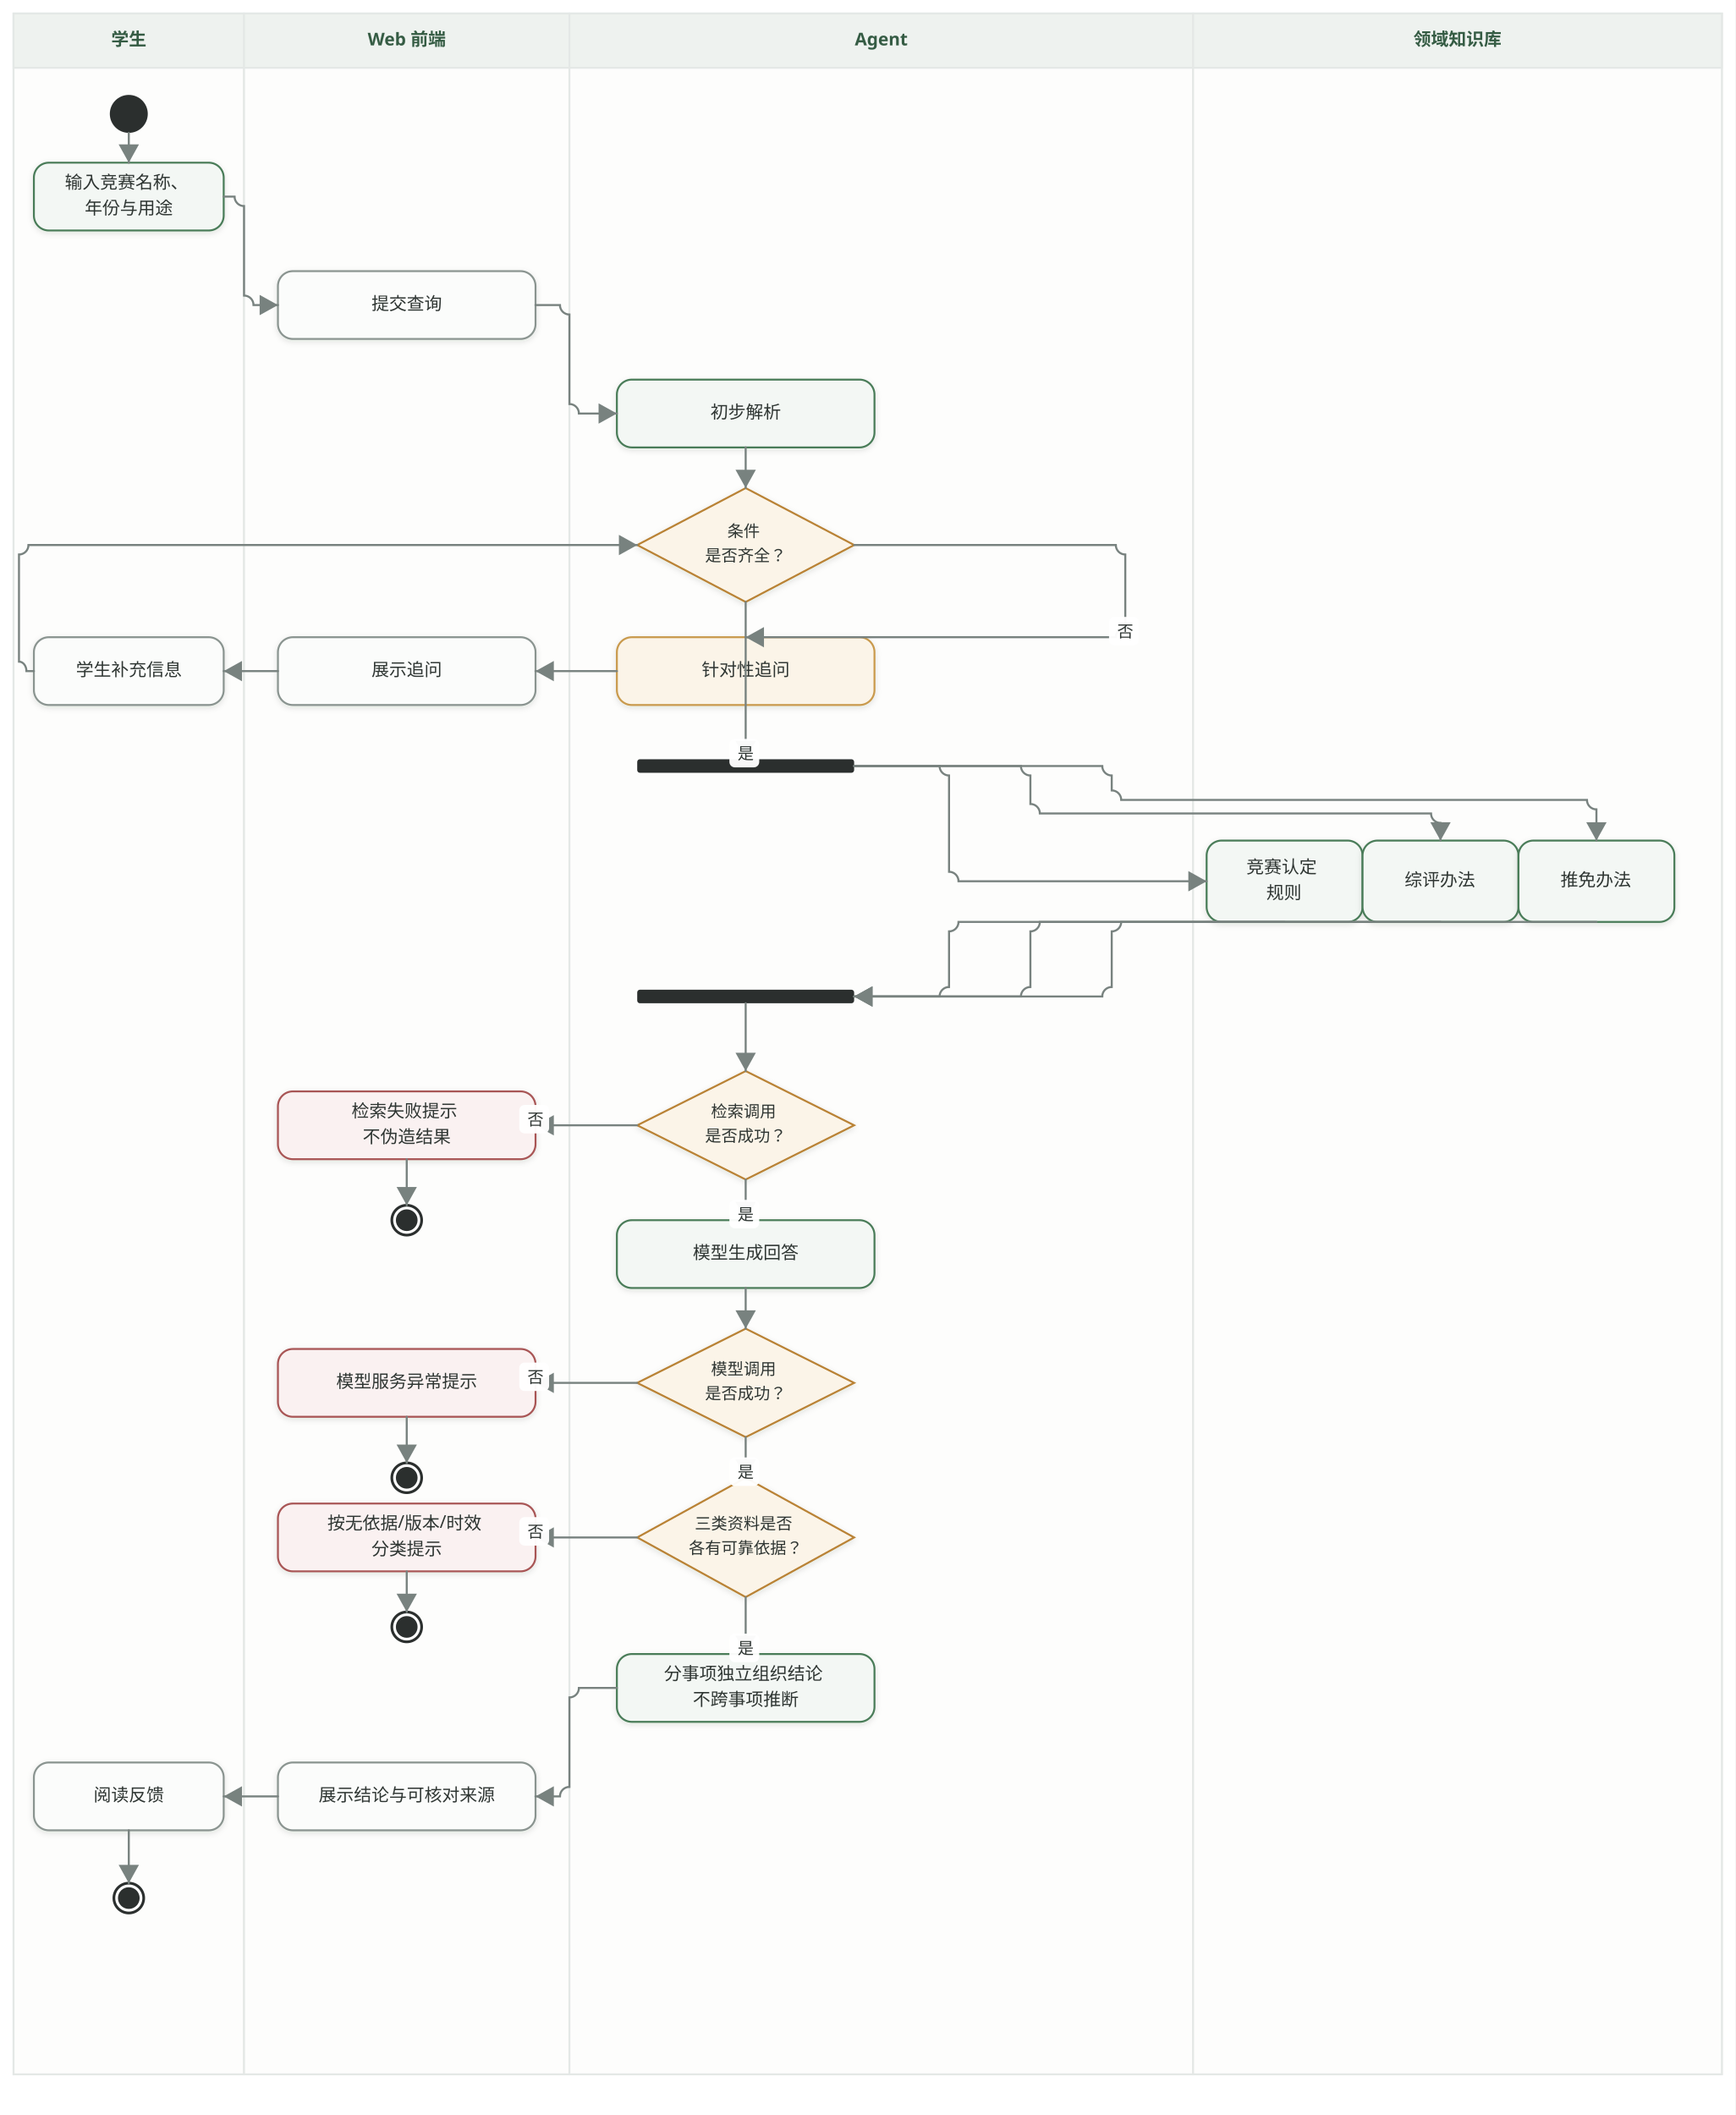
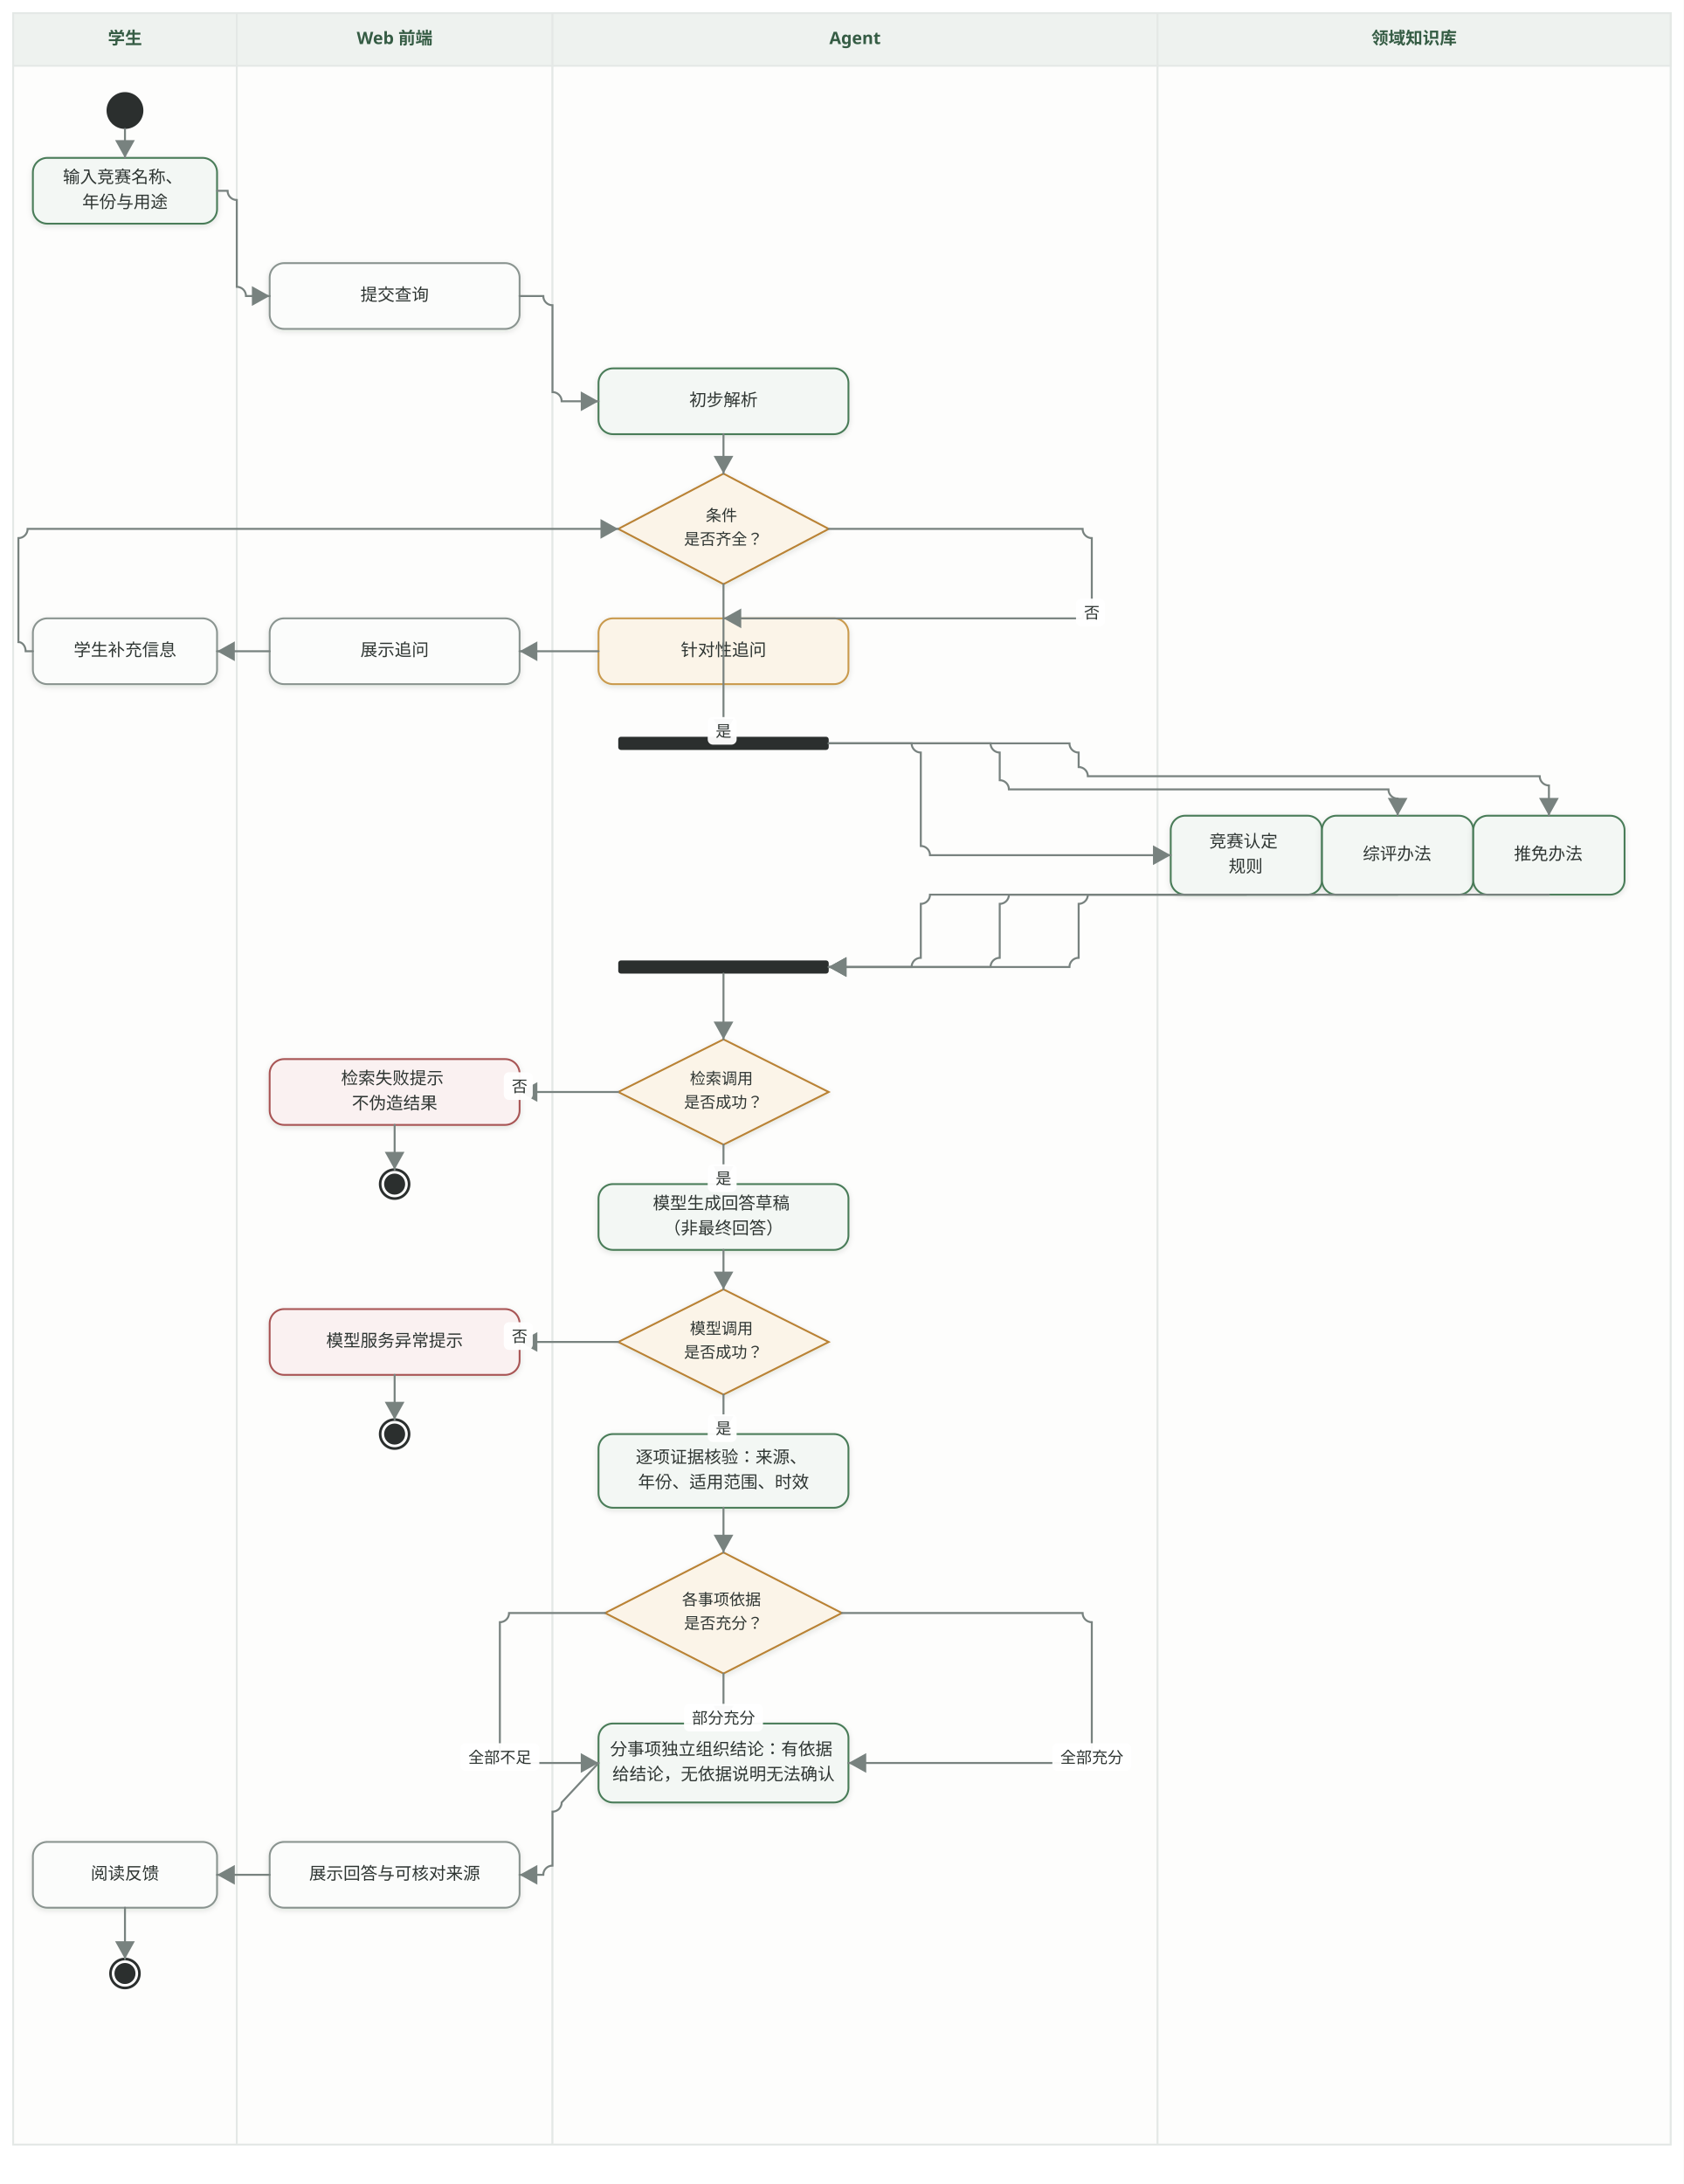
- <svg xmlns="http://www.w3.org/2000/svg" width="1280" height="1560" viewBox="0 0 1280 1560">
+ <svg xmlns="http://www.w3.org/2000/svg" width="1280" height="1660" viewBox="0 0 1280 1660">
  <defs>
    <filter id="soft" x="-30%" y="-30%" width="160%" height="160%">
      <feDropShadow dx="0" dy="1.4" stdDeviation="2.2" flood-color="#233028" flood-opacity="0.12" />
    </filter>
    <marker id="ar" markerWidth="12" markerHeight="12" refX="10" refY="6" orient="auto" markerUnits="strokeWidth">
      <path d="M1,1 L10,6 L1,11 Z" fill="#78827f" />
    </marker>
    <marker id="ard" markerWidth="12" markerHeight="12" refX="10" refY="6" orient="auto" markerUnits="strokeWidth">
      <path d="M1,1 L10,6 L1,11 Z" fill="#a85555" />
    </marker>
    <marker id="arr" markerWidth="12" markerHeight="12" refX="10" refY="6" orient="auto" markerUnits="strokeWidth">
      <path d="M1,1 L10,6 L1,11 Z" fill="#9aa5a1" />
    </marker>
  </defs>
-   <rect x="0" y="0" width="1280" height="1560" fill="#ffffff" />
-   <rect x="10.0" y="10.0" width="1260.0" height="1520.0" fill="#fdfdfc" stroke="#e4e8e6" stroke-width="1.4" />
-   <rect x="10.0" y="10.0" width="170.0" height="1520.0" fill="#fdfdfc" stroke="#e4e8e6" stroke-width="1.4" />
-   <rect x="180.0" y="10.0" width="240.0" height="1520.0" fill="#fdfdfc" stroke="#e4e8e6" stroke-width="1.4" />
-   <rect x="420.0" y="10.0" width="460.0" height="1520.0" fill="#fdfdfc" stroke="#e4e8e6" stroke-width="1.4" />
-   <rect x="880.0" y="10.0" width="390.0" height="1520.0" fill="#fdfdfc" stroke="#e4e8e6" stroke-width="1.4" />
+   <rect x="0" y="0" width="1280" height="1660" fill="#ffffff" />
+   <rect x="10.0" y="10.0" width="1260.0" height="1620.0" fill="#fdfdfc" stroke="#e4e8e6" stroke-width="1.4" />
+   <rect x="10.0" y="10.0" width="170.0" height="1620.0" fill="#fdfdfc" stroke="#e4e8e6" stroke-width="1.4" />
+   <rect x="180.0" y="10.0" width="240.0" height="1620.0" fill="#fdfdfc" stroke="#e4e8e6" stroke-width="1.4" />
+   <rect x="420.0" y="10.0" width="460.0" height="1620.0" fill="#fdfdfc" stroke="#e4e8e6" stroke-width="1.4" />
+   <rect x="880.0" y="10.0" width="390.0" height="1620.0" fill="#fdfdfc" stroke="#e4e8e6" stroke-width="1.4" />
  <rect x="10.0" y="10.0" width="170.0" height="40.0" fill="#eef2ef" stroke="#e4e8e6" stroke-width="1.4" />
  <text x="95" y="33.5" font-size="13" fill="#355c44" text-anchor="middle" font-weight="600" font-family="PingFang SC, Hiragino Sans GB, Microsoft YaHei, sans-serif">
    <tspan x="95" dy="0">学生</tspan>
  </text>
  <rect x="180.0" y="10.0" width="240.0" height="40.0" fill="#eef2ef" stroke="#e4e8e6" stroke-width="1.4" />
  <text x="300" y="33.5" font-size="13" fill="#355c44" text-anchor="middle" font-weight="600" font-family="PingFang SC, Hiragino Sans GB, Microsoft YaHei, sans-serif">
    <tspan x="300" dy="0">Web 前端</tspan>
  </text>
  <rect x="420.0" y="10.0" width="460.0" height="40.0" fill="#eef2ef" stroke="#e4e8e6" stroke-width="1.4" />
  <text x="650" y="33.5" font-size="13" fill="#355c44" text-anchor="middle" font-weight="600" font-family="PingFang SC, Hiragino Sans GB, Microsoft YaHei, sans-serif">
    <tspan x="650" dy="0">Agent</tspan>
  </text>
  <rect x="880.0" y="10.0" width="390.0" height="40.0" fill="#eef2ef" stroke="#e4e8e6" stroke-width="1.4" />
  <text x="1075" y="33.5" font-size="13" fill="#355c44" text-anchor="middle" font-weight="600" font-family="PingFang SC, Hiragino Sans GB, Microsoft YaHei, sans-serif">
    <tspan x="1075" dy="0">领域知识库</tspan>
  </text>
  <circle cx="95" cy="84" r="14" fill="#2b2f2e" />
  <rect x="25.0" y="120.0" width="140.0" height="50.0" rx="11" fill="#f3f7f4" stroke="#4a7c59" stroke-width="1.4" filter="url(#soft)" />
  <text x="95" y="139.0" font-size="13" fill="#2e3532" text-anchor="middle" font-family="PingFang SC, Hiragino Sans GB, Microsoft YaHei, sans-serif">
    <tspan x="95" dy="0">输入竞赛名称、</tspan>
    <tspan x="95" dy="19">年份与用途</tspan>
  </text>
  <rect x="205.0" y="200.0" width="190.0" height="50.0" rx="11" fill="#fbfcfb" stroke="#8a9490" stroke-width="1.4" filter="url(#soft)" />
  <text x="300" y="228.5" font-size="13" fill="#2e3532" text-anchor="middle" font-family="PingFang SC, Hiragino Sans GB, Microsoft YaHei, sans-serif">
    <tspan x="300" dy="0">提交查询</tspan>
  </text>
  <rect x="455.0" y="280.0" width="190.0" height="50.0" rx="11" fill="#f3f7f4" stroke="#4a7c59" stroke-width="1.4" filter="url(#soft)" />
  <text x="550" y="308.5" font-size="13" fill="#2e3532" text-anchor="middle" font-family="PingFang SC, Hiragino Sans GB, Microsoft YaHei, sans-serif">
    <tspan x="550" dy="0">初步解析</tspan>
  </text>
  <polygon points="550,360 630,402 550,444 470,402" fill="#fbf4e8" stroke="#b98234" stroke-width="1.4" filter="url(#soft)" />
  <text x="550" y="396.0" font-size="12" fill="#2e3532" text-anchor="middle" font-family="PingFang SC, Hiragino Sans GB, Microsoft YaHei, sans-serif">
    <tspan x="550" dy="0">条件</tspan>
    <tspan x="550" dy="18">是否齐全？</tspan>
  </text>
  <rect x="25.0" y="470.0" width="140.0" height="50.0" rx="11" fill="#fbfcfb" stroke="#8a9490" stroke-width="1.4" filter="url(#soft)" />
  <text x="95" y="498.5" font-size="13" fill="#2e3532" text-anchor="middle" font-family="PingFang SC, Hiragino Sans GB, Microsoft YaHei, sans-serif">
    <tspan x="95" dy="0">学生补充信息</tspan>
  </text>
  <rect x="205.0" y="470.0" width="190.0" height="50.0" rx="11" fill="#fbfcfb" stroke="#8a9490" stroke-width="1.4" filter="url(#soft)" />
  <text x="300" y="498.5" font-size="13" fill="#2e3532" text-anchor="middle" font-family="PingFang SC, Hiragino Sans GB, Microsoft YaHei, sans-serif">
    <tspan x="300" dy="0">展示追问</tspan>
  </text>
  <rect x="455.0" y="470.0" width="190.0" height="50.0" rx="11" fill="#fbf4e8" stroke="#c99a4d" stroke-width="1.4" filter="url(#soft)" />
  <text x="550" y="498.5" font-size="13" fill="#2e3532" text-anchor="middle" font-family="PingFang SC, Hiragino Sans GB, Microsoft YaHei, sans-serif">
    <tspan x="550" dy="0">针对性追问</tspan>
  </text>
  <rect x="470.0" y="560.0" width="160.0" height="10.0" rx="2" fill="#2b2f2e" />
  <rect x="890.0" y="620.0" width="115.0" height="60.0" rx="11" fill="#f3f7f4" stroke="#4a7c59" stroke-width="1.4" filter="url(#soft)" />
  <text x="947" y="644.0" font-size="13" fill="#2e3532" text-anchor="middle" font-family="PingFang SC, Hiragino Sans GB, Microsoft YaHei, sans-serif">
    <tspan x="947" dy="0">竞赛认定</tspan>
    <tspan x="947" dy="19">规则</tspan>
  </text>
  <rect x="1005.0" y="620.0" width="115.0" height="60.0" rx="11" fill="#f3f7f4" stroke="#4a7c59" stroke-width="1.4" filter="url(#soft)" />
  <text x="1062" y="653.5" font-size="13" fill="#2e3532" text-anchor="middle" font-family="PingFang SC, Hiragino Sans GB, Microsoft YaHei, sans-serif">
    <tspan x="1062" dy="0">综评办法</tspan>
  </text>
  <rect x="1120.0" y="620.0" width="115.0" height="60.0" rx="11" fill="#f3f7f4" stroke="#4a7c59" stroke-width="1.4" filter="url(#soft)" />
  <text x="1177" y="653.5" font-size="13" fill="#2e3532" text-anchor="middle" font-family="PingFang SC, Hiragino Sans GB, Microsoft YaHei, sans-serif">
    <tspan x="1177" dy="0">推免办法</tspan>
  </text>
  <rect x="470.0" y="730.0" width="160.0" height="10.0" rx="2" fill="#2b2f2e" />
  <polygon points="550,790 630,830 550,870 470,830" fill="#fbf4e8" stroke="#b98234" stroke-width="1.4" filter="url(#soft)" />
  <text x="550" y="824.0" font-size="12" fill="#2e3532" text-anchor="middle" font-family="PingFang SC, Hiragino Sans GB, Microsoft YaHei, sans-serif">
    <tspan x="550" dy="0">检索调用</tspan>
    <tspan x="550" dy="18">是否成功？</tspan>
  </text>
  <rect x="205.0" y="805.0" width="190.0" height="50.0" rx="11" fill="#faf1f1" stroke="#a85555" stroke-width="1.4" filter="url(#soft)" />
  <text x="300" y="824.0" font-size="13" fill="#2e3532" text-anchor="middle" font-family="PingFang SC, Hiragino Sans GB, Microsoft YaHei, sans-serif">
    <tspan x="300" dy="0">检索失败提示</tspan>
    <tspan x="300" dy="19">不伪造结果</tspan>
  </text>
  <rect x="455.0" y="900.0" width="190.0" height="50.0" rx="11" fill="#f3f7f4" stroke="#4a7c59" stroke-width="1.4" filter="url(#soft)" />
-   <text x="550" y="928.5" font-size="13" fill="#2e3532" text-anchor="middle" font-family="PingFang SC, Hiragino Sans GB, Microsoft YaHei, sans-serif">
-     <tspan x="550" dy="0">模型生成回答</tspan>
+   <text x="550" y="919.0" font-size="13" fill="#2e3532" text-anchor="middle" font-family="PingFang SC, Hiragino Sans GB, Microsoft YaHei, sans-serif">
+     <tspan x="550" dy="0">模型生成回答草稿</tspan>
+     <tspan x="550" dy="19">（非最终回答）</tspan>
  </text>
  <polygon points="550,980 630,1020 550,1060 470,1020" fill="#fbf4e8" stroke="#b98234" stroke-width="1.4" filter="url(#soft)" />
  <text x="550" y="1014.0" font-size="12" fill="#2e3532" text-anchor="middle" font-family="PingFang SC, Hiragino Sans GB, Microsoft YaHei, sans-serif">
    <tspan x="550" dy="0">模型调用</tspan>
    <tspan x="550" dy="18">是否成功？</tspan>
  </text>
  <rect x="205.0" y="995.0" width="190.0" height="50.0" rx="11" fill="#faf1f1" stroke="#a85555" stroke-width="1.4" filter="url(#soft)" />
  <text x="300" y="1023.5" font-size="13" fill="#2e3532" text-anchor="middle" font-family="PingFang SC, Hiragino Sans GB, Microsoft YaHei, sans-serif">
    <tspan x="300" dy="0">模型服务异常提示</tspan>
  </text>
-   <polygon points="550,1090 630,1134 550,1178 470,1134" fill="#fbf4e8" stroke="#b98234" stroke-width="1.4" filter="url(#soft)" />
-   <text x="550" y="1128.0" font-size="12" fill="#2e3532" text-anchor="middle" font-family="PingFang SC, Hiragino Sans GB, Microsoft YaHei, sans-serif">
-     <tspan x="550" dy="0">三类资料是否</tspan>
-     <tspan x="550" dy="18">各有可靠依据？</tspan>
+   <rect x="455.0" y="1090.0" width="190.0" height="56.0" rx="11" fill="#f3f7f4" stroke="#4a7c59" stroke-width="1.4" filter="url(#soft)" />
+   <text x="550" y="1112.0" font-size="13" fill="#2e3532" text-anchor="middle" font-family="PingFang SC, Hiragino Sans GB, Microsoft YaHei, sans-serif">
+     <tspan x="550" dy="0">逐项证据核验：来源、</tspan>
+     <tspan x="550" dy="19">年份、适用范围、时效</tspan>
  </text>
-   <rect x="205.0" y="1109.0" width="190.0" height="50.0" rx="11" fill="#faf1f1" stroke="#a85555" stroke-width="1.4" filter="url(#soft)" />
-   <text x="300" y="1128.0" font-size="13" fill="#2e3532" text-anchor="middle" font-family="PingFang SC, Hiragino Sans GB, Microsoft YaHei, sans-serif">
-     <tspan x="300" dy="0">按无依据/版本/时效</tspan>
-     <tspan x="300" dy="19">分类提示</tspan>
+   <polygon points="550,1180 640,1226 550,1272 460,1226" fill="#fbf4e8" stroke="#b98234" stroke-width="1.4" filter="url(#soft)" />
+   <text x="550" y="1220.0" font-size="12" fill="#2e3532" text-anchor="middle" font-family="PingFang SC, Hiragino Sans GB, Microsoft YaHei, sans-serif">
+     <tspan x="550" dy="0">各事项依据</tspan>
+     <tspan x="550" dy="18">是否充分？</tspan>
  </text>
-   <rect x="455.0" y="1220.0" width="190.0" height="50.0" rx="11" fill="#f3f7f4" stroke="#4a7c59" stroke-width="1.4" filter="url(#soft)" />
-   <text x="550" y="1239.0" font-size="13" fill="#2e3532" text-anchor="middle" font-family="PingFang SC, Hiragino Sans GB, Microsoft YaHei, sans-serif">
-     <tspan x="550" dy="0">分事项独立组织结论</tspan>
-     <tspan x="550" dy="19">不跨事项推断</tspan>
+   <rect x="455.0" y="1310.0" width="190.0" height="60.0" rx="11" fill="#f3f7f4" stroke="#4a7c59" stroke-width="1.4" filter="url(#soft)" />
+   <text x="550" y="1334.0" font-size="13" fill="#2e3532" text-anchor="middle" font-family="PingFang SC, Hiragino Sans GB, Microsoft YaHei, sans-serif">
+     <tspan x="550" dy="0">分事项独立组织结论：有依据</tspan>
+     <tspan x="550" dy="19">给结论，无依据说明无法确认</tspan>
  </text>
-   <rect x="205.0" y="1300.0" width="190.0" height="50.0" rx="11" fill="#fbfcfb" stroke="#8a9490" stroke-width="1.4" filter="url(#soft)" />
-   <text x="300" y="1328.5" font-size="13" fill="#2e3532" text-anchor="middle" font-family="PingFang SC, Hiragino Sans GB, Microsoft YaHei, sans-serif">
-     <tspan x="300" dy="0">展示结论与可核对来源</tspan>
+   <rect x="205.0" y="1400.0" width="190.0" height="50.0" rx="11" fill="#fbfcfb" stroke="#8a9490" stroke-width="1.4" filter="url(#soft)" />
+   <text x="300" y="1428.5" font-size="13" fill="#2e3532" text-anchor="middle" font-family="PingFang SC, Hiragino Sans GB, Microsoft YaHei, sans-serif">
+     <tspan x="300" dy="0">展示回答与可核对来源</tspan>
  </text>
-   <rect x="25.0" y="1300.0" width="140.0" height="50.0" rx="11" fill="#fbfcfb" stroke="#8a9490" stroke-width="1.4" filter="url(#soft)" />
-   <text x="95" y="1328.5" font-size="13" fill="#2e3532" text-anchor="middle" font-family="PingFang SC, Hiragino Sans GB, Microsoft YaHei, sans-serif">
+   <rect x="25.0" y="1400.0" width="140.0" height="50.0" rx="11" fill="#fbfcfb" stroke="#8a9490" stroke-width="1.4" filter="url(#soft)" />
+   <text x="95" y="1428.5" font-size="13" fill="#2e3532" text-anchor="middle" font-family="PingFang SC, Hiragino Sans GB, Microsoft YaHei, sans-serif">
    <tspan x="95" dy="0">阅读反馈</tspan>
  </text>
  <circle cx="300" cy="900" r="11" fill="#ffffff" stroke="#2b2f2e" stroke-width="2" />
  <circle cx="300" cy="900" r="8" fill="#2b2f2e" />
  <circle cx="300" cy="1090" r="11" fill="#ffffff" stroke="#2b2f2e" stroke-width="2" />
  <circle cx="300" cy="1090" r="8" fill="#2b2f2e" />
-   <circle cx="300" cy="1200" r="11" fill="#ffffff" stroke="#2b2f2e" stroke-width="2" />
-   <circle cx="300" cy="1200" r="8" fill="#2b2f2e" />
-   <circle cx="95" cy="1400" r="11" fill="#ffffff" stroke="#2b2f2e" stroke-width="2" />
-   <circle cx="95" cy="1400" r="8" fill="#2b2f2e" />
+   <circle cx="95" cy="1500" r="11" fill="#ffffff" stroke="#2b2f2e" stroke-width="2" />
+   <circle cx="95" cy="1500" r="8" fill="#2b2f2e" />
  <path d="M 95.0,98.0 L 95.0,120.0" fill="none" stroke="#78827f" stroke-width="1.5" stroke-linecap="round" marker-end="url(#ar)" />
  <path d="M 165.0,145.0 L 173.0,145.0 A 7.0,7.0 0 0 0 180.0,152.0 L 180.0,218.0 A 7.0,7.0 0 0 1 187.0,225.0 L 205.0,225.0" fill="none" stroke="#78827f" stroke-width="1.5" stroke-linecap="round" marker-end="url(#ar)" />
  <path d="M 395.0,225.0 L 413.0,225.0 A 7.0,7.0 0 0 0 420.0,232.0 L 420.0,298.0 A 7.0,7.0 0 0 1 427.0,305.0 L 455.0,305.0" fill="none" stroke="#78827f" stroke-width="1.5" stroke-linecap="round" marker-end="url(#ar)" />
  <path d="M 550.0,330.0 L 550.0,360.0" fill="none" stroke="#78827f" stroke-width="1.5" stroke-linecap="round" marker-end="url(#ar)" />
  <path d="M 630.0,402.0 L 823.0,402.0 A 7.0,7.0 0 0 0 830.0,409.0 L 830.0,463.0 A 7.0,7.0 0 0 0 823.0,470.0 L 550.0,470.0" fill="none" stroke="#78827f" stroke-width="1.5" stroke-linecap="round" marker-end="url(#ar)" />
  <rect x="818" y="455" width="22" height="21" rx="4" fill="#ffffff" opacity="0.96" />
  <text x="830" y="470" font-size="12" fill="#2e3532" text-anchor="middle" font-family="PingFang SC, Hiragino Sans GB, Microsoft YaHei, sans-serif">否</text>
  <path d="M 455.0,495.0 L 395.0,495.0" fill="none" stroke="#78827f" stroke-width="1.5" stroke-linecap="round" marker-end="url(#ar)" />
  <path d="M 205.0,495.0 L 165.0,495.0" fill="none" stroke="#78827f" stroke-width="1.5" stroke-linecap="round" marker-end="url(#ar)" />
  <path d="M 25.0,495.0 L 19.5,495.0 A 5.5,7.0 0 0 0 14.0,488.0 L 14.0,409.0 A 7.0,7.0 0 0 0 21.0,402.0 L 470.0,402.0" fill="none" stroke="#78827f" stroke-width="1.5" stroke-linecap="round" marker-end="url(#ar)" />
  <path d="M 550.0,444.0 L 550.0,560.0" fill="none" stroke="#78827f" stroke-width="1.5" stroke-linecap="round" marker-end="url(#ar)" />
  <rect x="538" y="545" width="22" height="21" rx="4" fill="#ffffff" opacity="0.96" />
  <text x="550" y="560" font-size="12" fill="#2e3532" text-anchor="middle" font-family="PingFang SC, Hiragino Sans GB, Microsoft YaHei, sans-serif">是</text>
  <path d="M 630.0,565.0 L 693.0,565.0 A 7.0,7.0 0 0 0 700.0,572.0 L 700.0,643.0 A 7.0,7.0 0 0 1 707.0,650.0 L 890.0,650.0" fill="none" stroke="#78827f" stroke-width="1.5" stroke-linecap="round" marker-end="url(#ar)" />
  <path d="M 630.0,565.0 L 753.0,565.0 A 7.0,7.0 0 0 0 760.0,572.0 L 760.0,593.0 A 7.0,7.0 0 0 1 767.0,600.0 L 1055.5,600.0 A 7.0,7.0 0 0 0 1062.5,607.0 L 1062.5,620.0" fill="none" stroke="#78827f" stroke-width="1.5" stroke-linecap="round" marker-end="url(#ar)" />
  <path d="M 630.0,565.0 L 813.0,565.0 A 7.0,7.0 0 0 0 820.0,572.0 L 820.0,583.0 A 7.0,7.0 0 0 1 827.0,590.0 L 1170.5,590.0 A 7.0,7.0 0 0 0 1177.5,597.0 L 1177.5,620.0" fill="none" stroke="#78827f" stroke-width="1.5" stroke-linecap="round" marker-end="url(#ar)" />
  <path d="M 947.5,680.0 L 707.0,680.0 A 7.0,7.0 0 0 1 700.0,687.0 L 700.0,728.0 A 7.0,7.0 0 0 0 693.0,735.0 L 630.0,735.0" fill="none" stroke="#78827f" stroke-width="1.5" stroke-linecap="round" marker-end="url(#ar)" />
  <path d="M 1062.5,680.0 L 767.0,680.0 A 7.0,7.0 0 0 1 760.0,687.0 L 760.0,728.0 A 7.0,7.0 0 0 0 753.0,735.0 L 630.0,735.0" fill="none" stroke="#78827f" stroke-width="1.5" stroke-linecap="round" marker-end="url(#ar)" />
  <path d="M 1177.5,680.0 L 827.0,680.0 A 7.0,7.0 0 0 1 820.0,687.0 L 820.0,728.0 A 7.0,7.0 0 0 0 813.0,735.0 L 630.0,735.0" fill="none" stroke="#78827f" stroke-width="1.5" stroke-linecap="round" marker-end="url(#ar)" />
  <path d="M 550.0,740.0 L 550.0,790.0" fill="none" stroke="#78827f" stroke-width="1.5" stroke-linecap="round" marker-end="url(#ar)" />
  <path d="M 550.0,870.0 L 550.0,900.0" fill="none" stroke="#78827f" stroke-width="1.5" stroke-linecap="round" marker-end="url(#ar)" />
  <rect x="538" y="885" width="22" height="21" rx="4" fill="#ffffff" opacity="0.96" />
  <text x="550" y="900" font-size="12" fill="#2e3532" text-anchor="middle" font-family="PingFang SC, Hiragino Sans GB, Microsoft YaHei, sans-serif">是</text>
  <path d="M 470.0,830.0 L 395.0,830.0" fill="none" stroke="#78827f" stroke-width="1.5" stroke-linecap="round" marker-end="url(#ar)" />
  <rect x="383" y="815" width="22" height="21" rx="4" fill="#ffffff" opacity="0.96" />
  <text x="395" y="830" font-size="12" fill="#2e3532" text-anchor="middle" font-family="PingFang SC, Hiragino Sans GB, Microsoft YaHei, sans-serif">否</text>
  <path d="M 550.0,950.0 L 550.0,980.0" fill="none" stroke="#78827f" stroke-width="1.5" stroke-linecap="round" marker-end="url(#ar)" />
  <path d="M 550.0,1060.0 L 550.0,1090.0" fill="none" stroke="#78827f" stroke-width="1.5" stroke-linecap="round" marker-end="url(#ar)" />
  <rect x="538" y="1075" width="22" height="21" rx="4" fill="#ffffff" opacity="0.96" />
  <text x="550" y="1090" font-size="12" fill="#2e3532" text-anchor="middle" font-family="PingFang SC, Hiragino Sans GB, Microsoft YaHei, sans-serif">是</text>
  <path d="M 470.0,1020.0 L 395.0,1020.0" fill="none" stroke="#78827f" stroke-width="1.5" stroke-linecap="round" marker-end="url(#ar)" />
  <rect x="383" y="1005" width="22" height="21" rx="4" fill="#ffffff" opacity="0.96" />
  <text x="395" y="1020" font-size="12" fill="#2e3532" text-anchor="middle" font-family="PingFang SC, Hiragino Sans GB, Microsoft YaHei, sans-serif">否</text>
-   <path d="M 550.0,1178.0 L 550.0,1220.0" fill="none" stroke="#78827f" stroke-width="1.5" stroke-linecap="round" marker-end="url(#ar)" />
-   <rect x="538" y="1205" width="22" height="21" rx="4" fill="#ffffff" opacity="0.96" />
-   <text x="550" y="1220" font-size="12" fill="#2e3532" text-anchor="middle" font-family="PingFang SC, Hiragino Sans GB, Microsoft YaHei, sans-serif">是</text>
-   <path d="M 470.0,1134.0 L 395.0,1134.0" fill="none" stroke="#78827f" stroke-width="1.5" stroke-linecap="round" marker-end="url(#ar)" />
-   <rect x="383" y="1119" width="22" height="21" rx="4" fill="#ffffff" opacity="0.96" />
-   <text x="395" y="1134" font-size="12" fill="#2e3532" text-anchor="middle" font-family="PingFang SC, Hiragino Sans GB, Microsoft YaHei, sans-serif">否</text>
-   <path d="M 455.0,1245.0 L 427.0,1245.0 A 7.0,7.0 0 0 1 420.0,1252.0 L 420.0,1318.0 A 7.0,7.0 0 0 0 413.0,1325.0 L 395.0,1325.0" fill="none" stroke="#78827f" stroke-width="1.5" stroke-linecap="round" marker-end="url(#ar)" />
-   <path d="M 205.0,1325.0 L 165.0,1325.0" fill="none" stroke="#78827f" stroke-width="1.5" stroke-linecap="round" marker-end="url(#ar)" />
+   <path d="M 550.0,1146.0 L 550.0,1180.0" fill="none" stroke="#78827f" stroke-width="1.5" stroke-linecap="round" marker-end="url(#ar)" />
+   <path d="M 640.0,1226.0 L 823.0,1226.0 A 7.0,7.0 0 0 0 830.0,1233.0 L 830.0,1333.0 A 7.0,7.0 0 0 0 823.0,1340.0 L 645.0,1340.0" fill="none" stroke="#78827f" stroke-width="1.5" stroke-linecap="round" marker-end="url(#ar)" />
+   <rect x="800" y="1325" width="60" height="21" rx="4" fill="#ffffff" opacity="0.96" />
+   <text x="830" y="1340" font-size="12" fill="#2e3532" text-anchor="middle" font-family="PingFang SC, Hiragino Sans GB, Microsoft YaHei, sans-serif">全部充分</text>
+   <path d="M 550.0,1272.0 L 550.0,1310.0" fill="none" stroke="#78827f" stroke-width="1.5" stroke-linecap="round" marker-end="url(#ar)" />
+   <rect x="520" y="1295" width="60" height="21" rx="4" fill="#ffffff" opacity="0.96" />
+   <text x="550" y="1310" font-size="12" fill="#2e3532" text-anchor="middle" font-family="PingFang SC, Hiragino Sans GB, Microsoft YaHei, sans-serif">部分充分</text>
+   <path d="M 460.0,1226.0 L 387.0,1226.0 A 7.0,7.0 0 0 1 380.0,1233.0 L 380.0,1333.0 A 7.0,7.0 0 0 1 387.0,1340.0 L 455.0,1340.0" fill="none" stroke="#78827f" stroke-width="1.5" stroke-linecap="round" marker-end="url(#ar)" />
+   <rect x="350" y="1325" width="60" height="21" rx="4" fill="#ffffff" opacity="0.96" />
+   <text x="380" y="1340" font-size="12" fill="#2e3532" text-anchor="middle" font-family="PingFang SC, Hiragino Sans GB, Microsoft YaHei, sans-serif">全部不足</text>
+   <path d="M 455.0,1340.0 L 427.0,1370.0 A 7.0,7.0 0 0 1 420.0,1377.0 L 420.0,1418.0 A 7.0,7.0 0 0 0 413.0,1425.0 L 395.0,1425.0" fill="none" stroke="#78827f" stroke-width="1.5" stroke-linecap="round" marker-end="url(#ar)" />
+   <path d="M 205.0,1425.0 L 165.0,1425.0" fill="none" stroke="#78827f" stroke-width="1.5" stroke-linecap="round" marker-end="url(#ar)" />
  <path d="M 300.0,855.0 L 300.0,889.0" fill="none" stroke="#78827f" stroke-width="1.5" stroke-linecap="round" marker-end="url(#ar)" />
  <path d="M 300.0,1045.0 L 300.0,1079.0" fill="none" stroke="#78827f" stroke-width="1.5" stroke-linecap="round" marker-end="url(#ar)" />
-   <path d="M 300.0,1159.0 L 300.0,1189.0" fill="none" stroke="#78827f" stroke-width="1.5" stroke-linecap="round" marker-end="url(#ar)" />
-   <path d="M 95.0,1350.0 L 95.0,1389.0" fill="none" stroke="#78827f" stroke-width="1.5" stroke-linecap="round" marker-end="url(#ar)" />
+   <path d="M 95.0,1450.0 L 95.0,1489.0" fill="none" stroke="#78827f" stroke-width="1.5" stroke-linecap="round" marker-end="url(#ar)" />
</svg>
